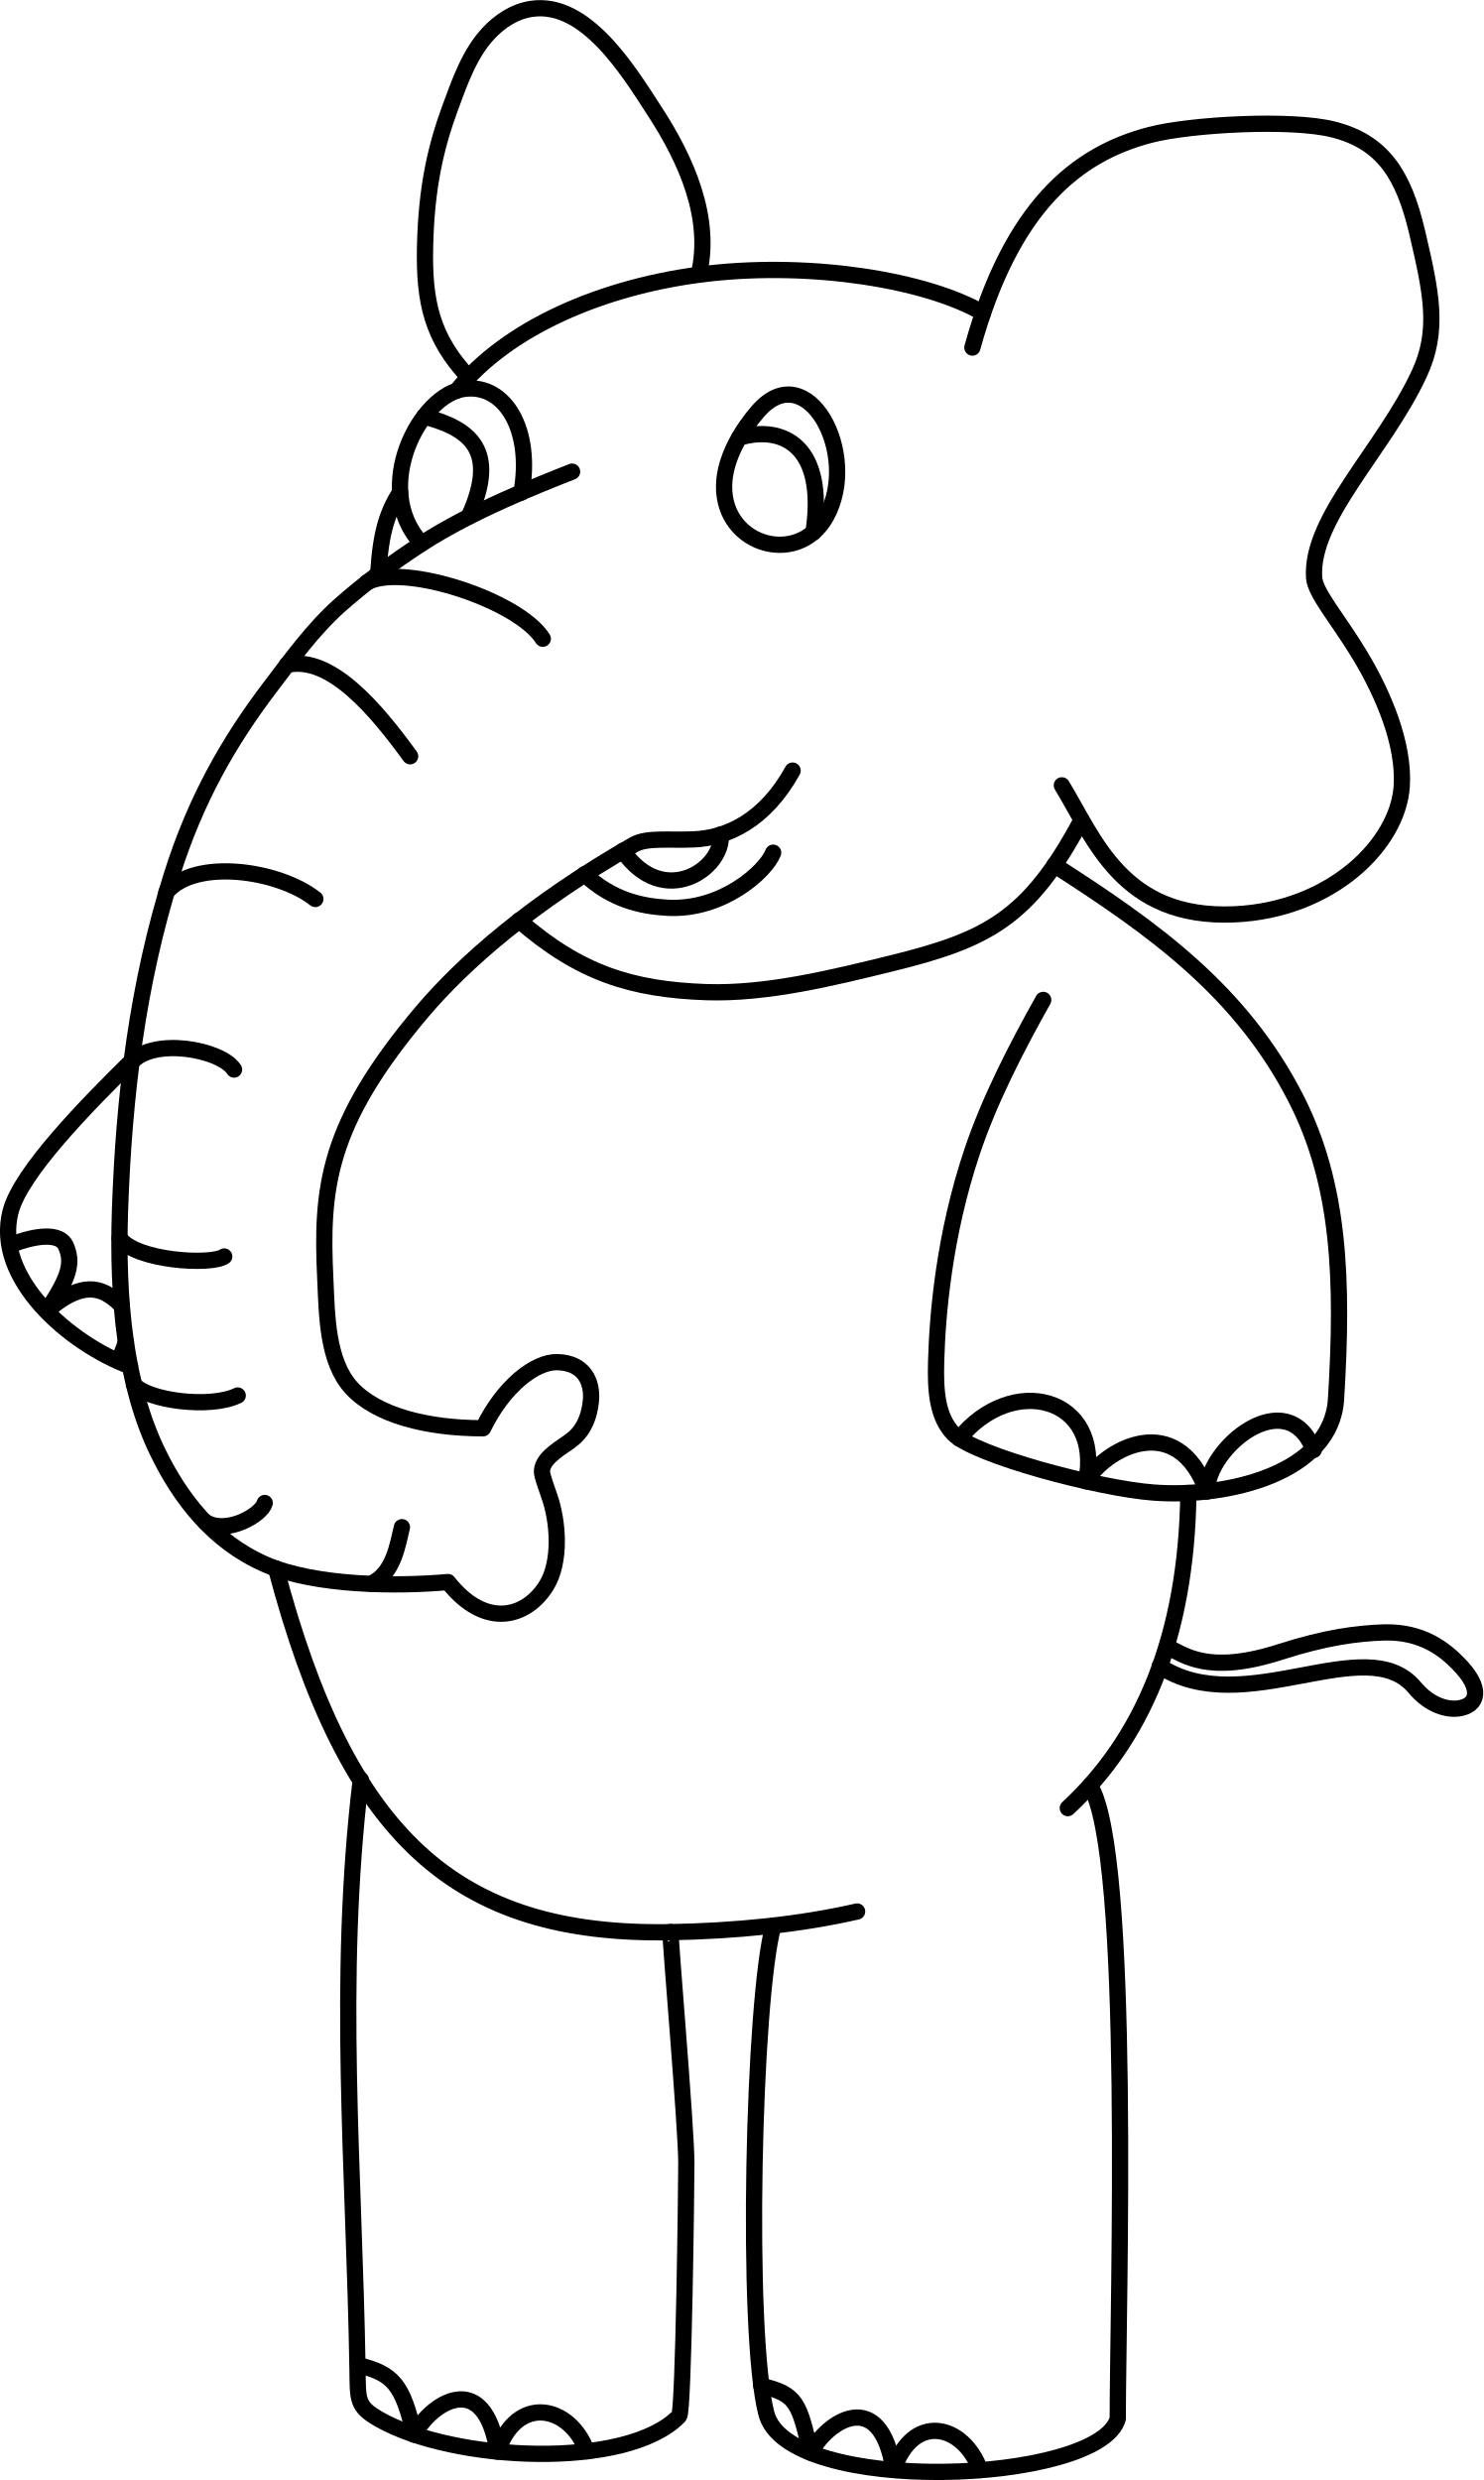
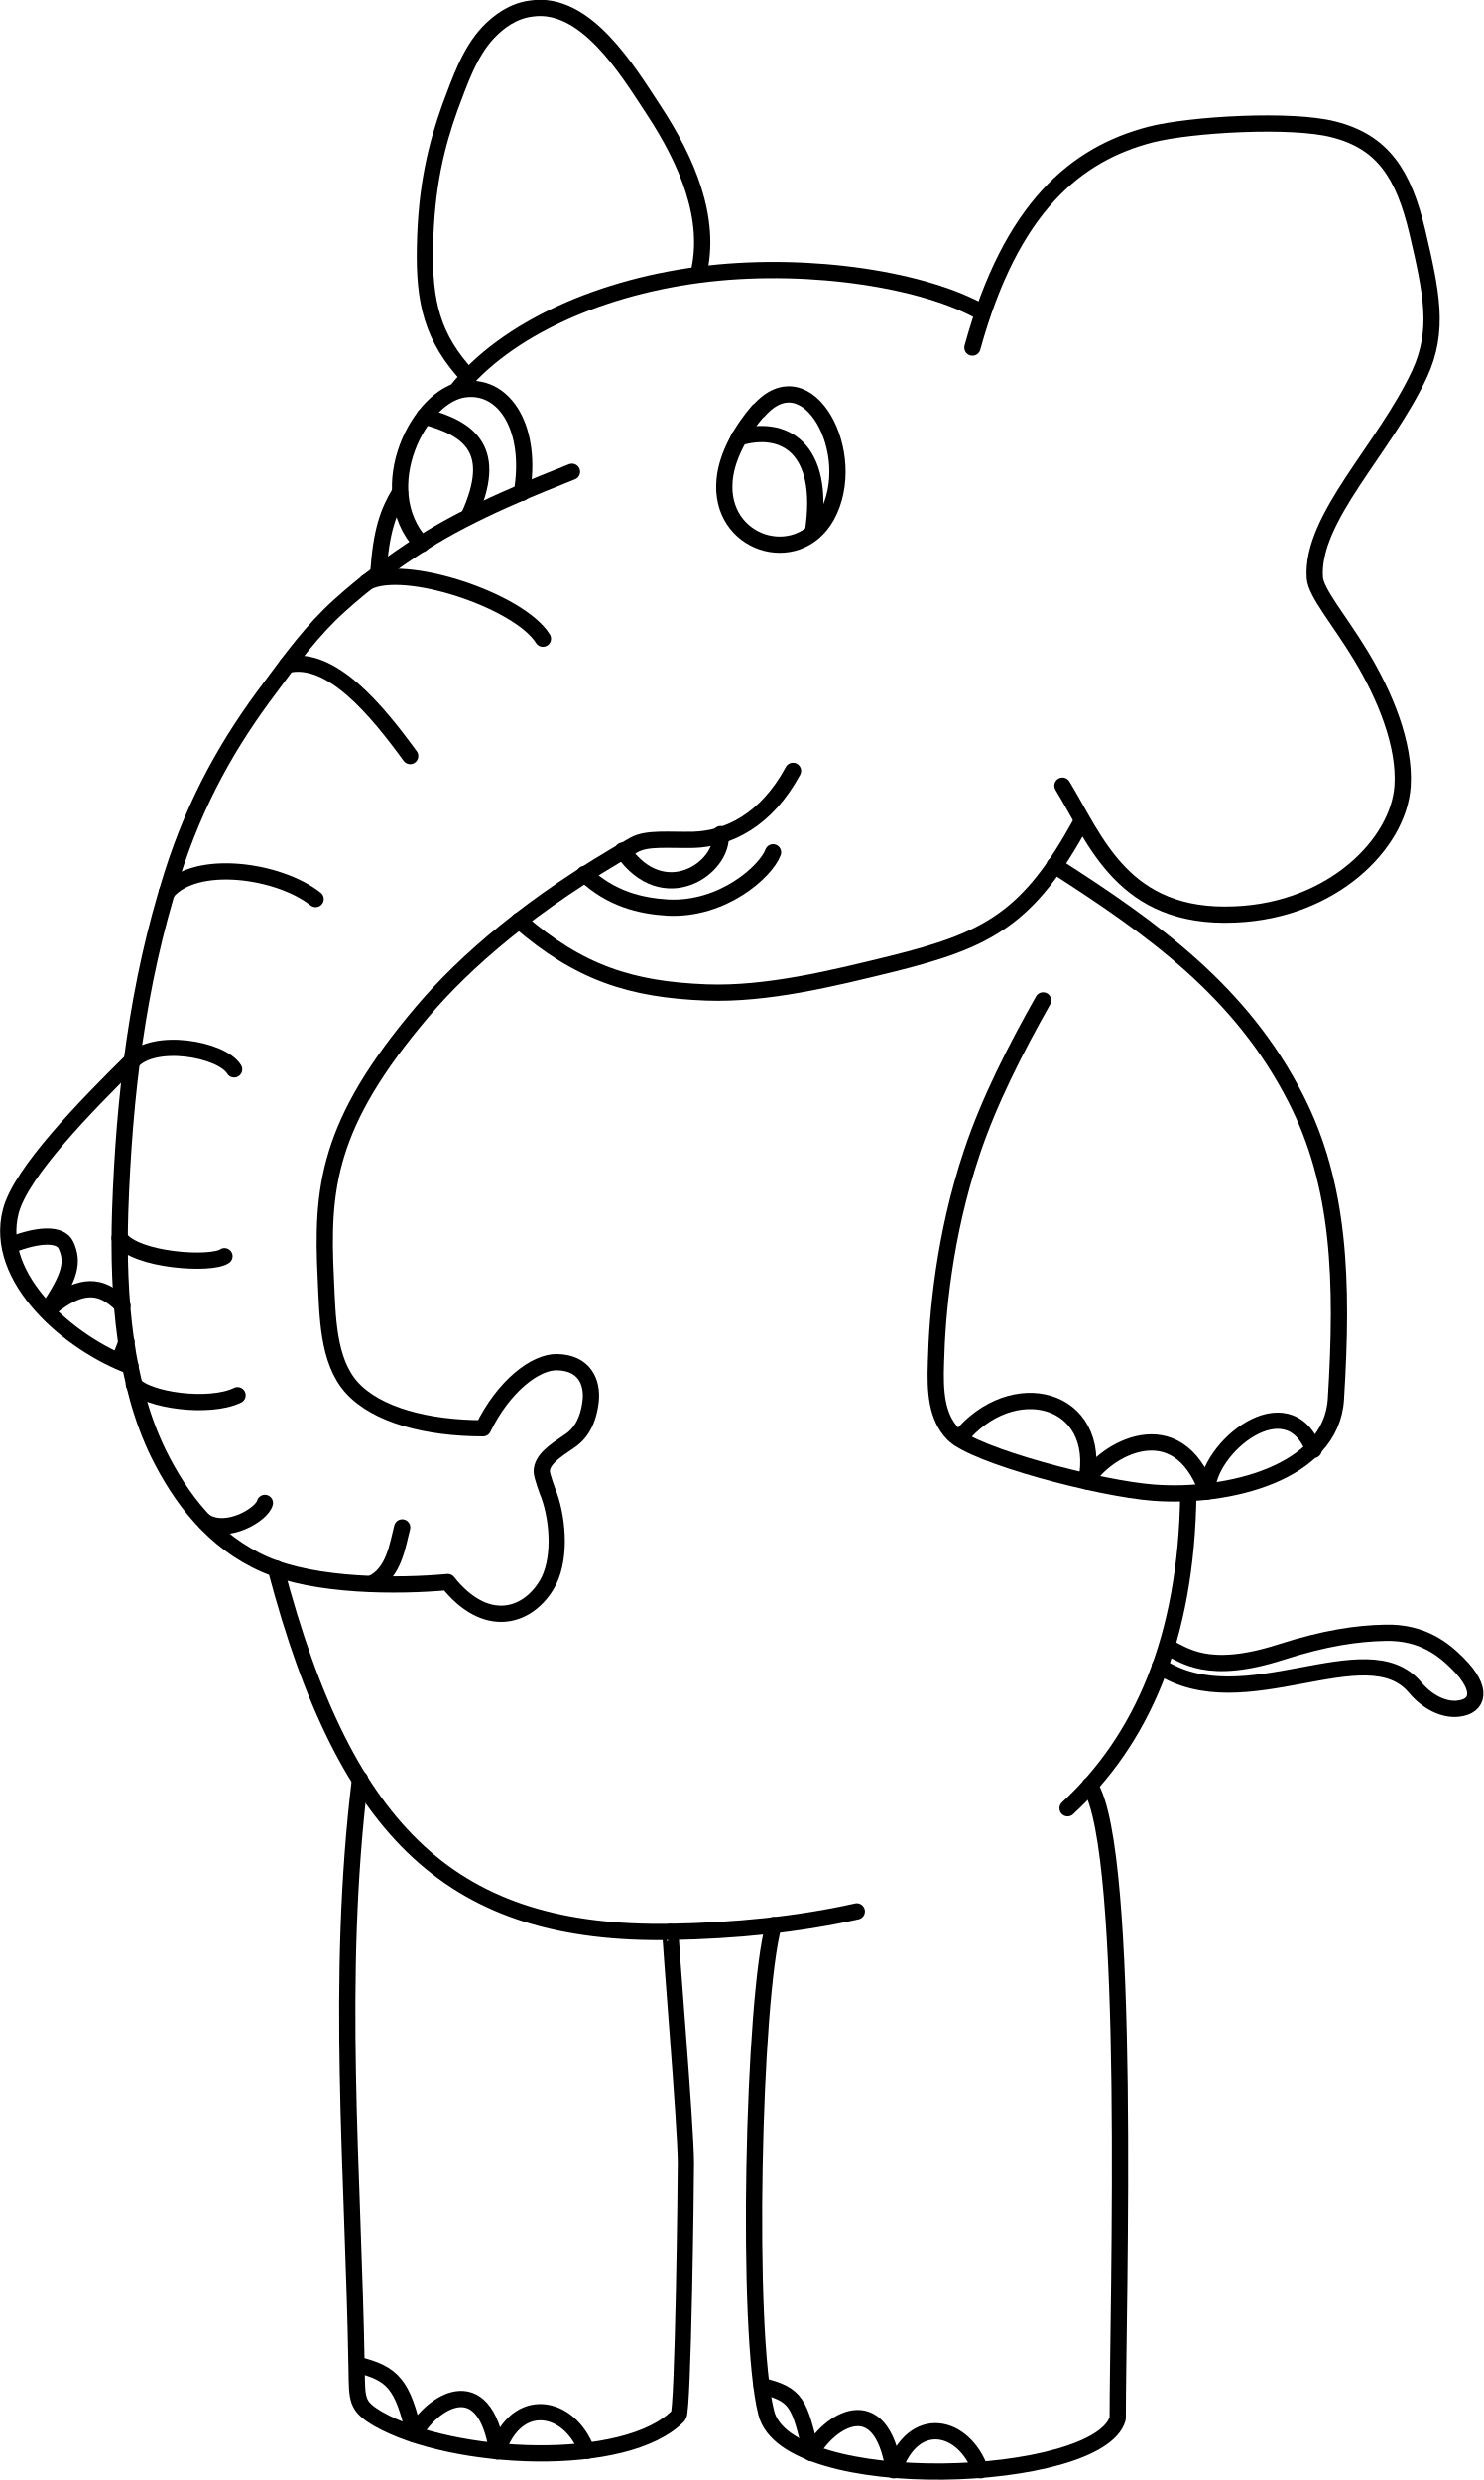
- <svg xmlns="http://www.w3.org/2000/svg" xml:space="preserve" width="72.447mm" height="121.113mm" version="1.1" style="shape-rendering:geometricPrecision; text-rendering:geometricPrecision; image-rendering:optimizeQuality; fill-rule:evenodd; clip-rule:evenodd" viewBox="0 0 7245 12111">
+ <svg xmlns="http://www.w3.org/2000/svg" xml:space="preserve" width="72.447mm" height="121.113mm" version="1.1" style="shape-rendering:geometricPrecision; text-rendering:geometricPrecision; image-rendering:optimizeQuality; fill-rule:evenodd; clip-rule:evenodd" viewBox="0 0 2604 4353">
  <defs>
    <style type="text/css">
   
-     .str0 {stroke:black;stroke-width:79.37;stroke-linecap:round;stroke-linejoin:round}
+     .str0 {stroke:black;stroke-width:28.528;stroke-linecap:round;stroke-linejoin:round}
    .fil0 {fill:none}
   
  </style>
  </defs>
  <g id="lineart">
-     <g id="_749195504">
-       <path class="fil0 str0" d="M2289 1842c-180,-192 -219,-369 -213,-637 6,-296 55,-495 123,-680 46,-125 95,-266 188,-364 52,-55 122,-105 208,-118 266,-40 474,302 601,498 158,242 282,525 217,799" />
-       <path class="fil0 str0" d="M4749 1697c190,-686 506,-945 870,-1039 197,-51 690,-78 893,-26 241,61 343,220 409,501 70,298 109,481 10,693 -173,371 -532,704 -513,995 5,76 120,206 225,381 114,190 216,431 203,637 -18,282 -343,605 -817,626 -547,24 -682,-365 -843,-630" />
-       <path class="fil0 str0" d="M3703 2007c-76,87 -153,213 -165,336 -30,314 355,434 497,179 168,-302 -92,-788 -332,-515z" />
-       <path class="fil0 str0" d="M3610 2137c215,-64 426,43 363,462" />
-       <path class="fil0 str0" d="M2547 2405c54,-306 -79,-528 -274,-507 -222,23 -463,488 -214,756" />
-       <path class="fil0 str0" d="M2072 2034c222,58 365,164 218,488" />
-       <path class="fil0 str0" d="M1847 2802c13,-209 46,-300 107,-399" />
-       <path class="fil0 str0" d="M2232 1907c239,-301 709,-513 1233,-572 501,-56 1055,31 1336,193" />
-       <path class="fil0 str0" d="M2535 4495c296,257 548,337 914,350 296,10 621,-71 903,-140 471,-116 672,-218 930,-700" />
-       <path class="fil0 str0" d="M2855 4269c130,123 273,157 406,164 269,14 481,-179 515,-269" />
-       <path class="fil0 str0" d="M3042 4155c200,288 494,85 478,-80" />
-       <path class="fil0 str0" d="M5150 4225c483,310 912,615 1180,1141 214,419 231,885 195,1467 -22,361 -528,483 -890,456 -264,-19 -876,-181 -979,-288 -79,-83 -88,-207 -84,-351 6,-230 39,-618 175,-1024 84,-251 215,-506 348,-743" />
-       <path class="fil0 str0" d="M643 5181c-219,216 -540,542 -591,734 -86,328 288,647 583,757" />
-       <path class="fil0 str0" d="M54 6079c127,-50 239,-58 267,4 36,81 21,150 -92,318 93,-78 200,-146 308,-73 25,17 44,33 58,50m20 175c-9,29 -22,60 -36,94" />
-       <path class="fil0 str0" d="M4685 7025c259,-320 701,-204 620,209 87,-154 442,-358 590,50 -1,-214 391,-535 521,-203" />
-       <path class="fil0 str0" d="M5804 7291c-9,715 -232,1208 -589,1539m-1029 505c-285,65 -594,95 -912,101 -1050,18 -1579,-464 -1926,-1776" />
-       <path class="fil0 str0" d="M5699 8042c84,38 198,140 555,25 218,-70 372,-91 509,-95 185,-4 293,85 357,150 127,127 96,208 4,221 -54,8 -141,-13 -215,-102 -237,-284 -836,166 -1245,-104" />
-       <path class="fil0 str0" d="M1540 4390c-178,-141 -586,-200 -727,-34" />
-       <path class="fil0 str0" d="M1143 5223c-63,-99 -396,-159 -501,-35" />
-       <path class="fil0 str0" d="M1095 6136c-63,44 -435,22 -511,-90" />
-       <path class="fil0 str0" d="M655 6762c63,77 370,119 506,53" />
-       <path class="fil0 str0" d="M1002 7432c108,66 277,-36 291,-92" />
-       <path class="fil0 str0" d="M1813 7734c110,-51 129,-191 150,-276" />
-       <path class="fil0 str0" d="M1401 3247c213,-50 438,220 602,446" />
-       <path class="fil0 str0" d="M1792 2844c180,-97 742,89 859,275" />
-       <path class="fil0 str0" d="M3275 9435c-6,-2 77,953 77,1128 0,108 -13,1210 -35,1236 -255,264 -1103,223 -1465,16 -110,-63 -104,-93 -106,-245 -16,-981 -102,-1894 16,-2879" />
-       <path class="fil0 str0" d="M5323 8720c206,317 136,2551 136,3092 -89,320 -1617,382 -1717,-28 -100,-392 -64,-2023 35,-2380" />
-       <path class="fil0 str0" d="M1748 11550c174,42 218,96 275,340 79,-153 342,-330 407,83 94,-282 354,-227 436,-2" />
-       <path class="fil0 str0" d="M3718 11651c174,42 184,83 241,327 79,-153 340,-329 405,84 94,-282 341,-225 423,1" />
-       <path class="fil0 str0" d="M2794 2303c-159,63 -485,190 -734,351 -146,95 -280,195 -401,302 -130,116 -236,263 -340,400 -199,262 -363,545 -480,917 -168,534 -234,1079 -253,1639 -14,433 24,853 187,1185 107,218 266,430 521,542 247,108 648,109 894,87 182,231 383,174 480,18 73,-117 59,-314 14,-440 -7,-20 -35,-96 -35,-116 -1,-58 65,-101 134,-148 55,-38 95,-99 105,-200 8,-88 -30,-185 -165,-188 -107,-2 -261,116 -362,323 -274,0 -521,-63 -644,-199 -117,-130 -118,-351 -126,-525 -22,-448 6,-759 474,-1312 202,-238 533,-529 1032,-814 63,-36 169,-21 291,-26 166,-6 352,-94 485,-336" />
+     <g id="_67892240">
+       <path class="fil0 str0" d="M823 662c-65,-69 -79,-133 -77,-229 2,-106 20,-178 44,-245 17,-45 34,-96 67,-131 19,-20 44,-38 75,-42 96,-15 170,109 216,179 57,87 102,189 78,287" />
+       <path class="fil0 str0" d="M1707 610c68,-247 182,-340 313,-374 71,-18 248,-28 321,-9 87,22 123,79 147,180 25,107 39,173 4,249 -62,133 -191,253 -184,358 2,27 43,74 81,137 41,68 78,155 73,229 -7,101 -123,218 -294,225 -197,9 -245,-131 -303,-226" />
+       <path class="fil0 str0" d="M1331 721c-27,31 -55,77 -59,121 -11,113 127,156 179,64 60,-108 -33,-283 -119,-185z" />
+       <path class="fil0 str0" d="M1297 768c77,-23 153,15 130,166" />
+       <path class="fil0 str0" d="M916 865c19,-110 -28,-190 -99,-182 -80,8 -166,175 -77,272" />
+       <path class="fil0 str0" d="M745 731c80,21 131,59 78,175" />
+       <path class="fil0 str0" d="M664 1007c5,-75 17,-108 38,-143" />
+       <path class="fil0 str0" d="M802 685c86,-108 255,-184 443,-205 180,-20 379,11 480,69" />
+       <path class="fil0 str0" d="M911 1616c106,92 197,121 329,126 106,4 223,-25 325,-50 169,-42 241,-79 334,-251" />
+       <path class="fil0 str0" d="M1026 1534c47,44 98,56 146,59 97,5 173,-64 185,-97" />
+       <path class="fil0 str0" d="M1093 1493c72,104 178,30 172,-29" />
+       <path class="fil0 str0" d="M1851 1519c173,111 328,221 424,410 77,151 83,318 70,527 -8,130 -190,174 -320,164 -95,-7 -315,-65 -352,-103 -29,-30 -32,-74 -30,-126 2,-83 14,-222 63,-368 30,-90 77,-182 125,-267" />
+       <path class="fil0 str0" d="M231 1862c-79,78 -194,195 -212,264 -31,118 104,233 210,272" />
+       <path class="fil0 str0" d="M20 2185c46,-18 86,-21 96,1 13,29 8,54 -33,114 33,-28 72,-52 111,-26 9,6 16,12 21,18m7 63c-3,10 -8,21 -13,34" />
+       <path class="fil0 str0" d="M1684 2525c93,-115 252,-73 223,75 31,-55 159,-129 212,18 0,-77 141,-192 187,-73" />
+       <path class="fil0 str0" d="M2086 2621c-3,257 -83,434 -212,553m-370 181c-103,23 -213,34 -328,36 -377,6 -568,-167 -692,-638" />
+       <path class="fil0 str0" d="M2049 2891c30,14 71,50 199,9 78,-25 134,-33 183,-34 67,-2 105,31 128,54 46,46 35,75 2,79 -19,3 -50,-5 -77,-37 -85,-102 -301,59 -448,-37" />
+       <path class="fil0 str0" d="M554 1578c-64,-51 -211,-72 -261,-12" />
+       <path class="fil0 str0" d="M411 1877c-22,-36 -142,-57 -180,-13" />
+       <path class="fil0 str0" d="M394 2205c-23,16 -156,8 -184,-32" />
+       <path class="fil0 str0" d="M235 2430c23,28 133,43 182,19" />
+       <path class="fil0 str0" d="M360 2671c39,24 100,-13 105,-33" />
+       <path class="fil0 str0" d="M652 2780c40,-18 46,-69 54,-99" />
+       <path class="fil0 str0" d="M504 1167c77,-18 157,79 216,160" />
+       <path class="fil0 str0" d="M644 1022c65,-35 267,32 309,99" />
+       <path class="fil0 str0" d="M1177 3391c-2,-1 27,343 27,405 0,39 -5,435 -13,444 -92,95 -397,80 -527,6 -39,-23 -37,-33 -38,-88 -6,-352 -37,-681 6,-1035" />
+       <path class="fil0 str0" d="M1913 3134c74,114 49,917 49,1111 -32,115 -581,137 -617,-10 -36,-141 -23,-727 13,-856" />
+       <path class="fil0 str0" d="M628 4151c62,15 79,35 99,122 29,-55 123,-119 146,30 34,-101 127,-82 157,-1" />
+       <path class="fil0 str0" d="M1337 4188c62,15 66,30 87,118 29,-55 122,-118 145,30 34,-101 123,-81 152,0" />
+       <path class="fil0 str0" d="M1004 828c-57,23 -174,68 -264,126 -53,34 -101,70 -144,109 -47,42 -85,94 -122,144 -71,94 -130,196 -172,329 -61,192 -84,388 -91,589 -5,155 9,307 67,426 39,79 96,155 187,195 89,39 233,39 321,31 66,83 138,63 173,6 26,-42 21,-113 5,-158 -3,-7 -13,-35 -13,-42 0,-21 23,-36 48,-53 20,-13 34,-35 38,-72 3,-32 -11,-66 -59,-67 -38,-1 -94,42 -130,116 -98,0 -187,-23 -231,-72 -42,-47 -42,-126 -45,-189 -8,-161 2,-273 170,-471 73,-86 191,-190 371,-292 23,-13 61,-8 105,-9 60,-2 127,-34 174,-121" />
    </g>
  </g>
</svg>
